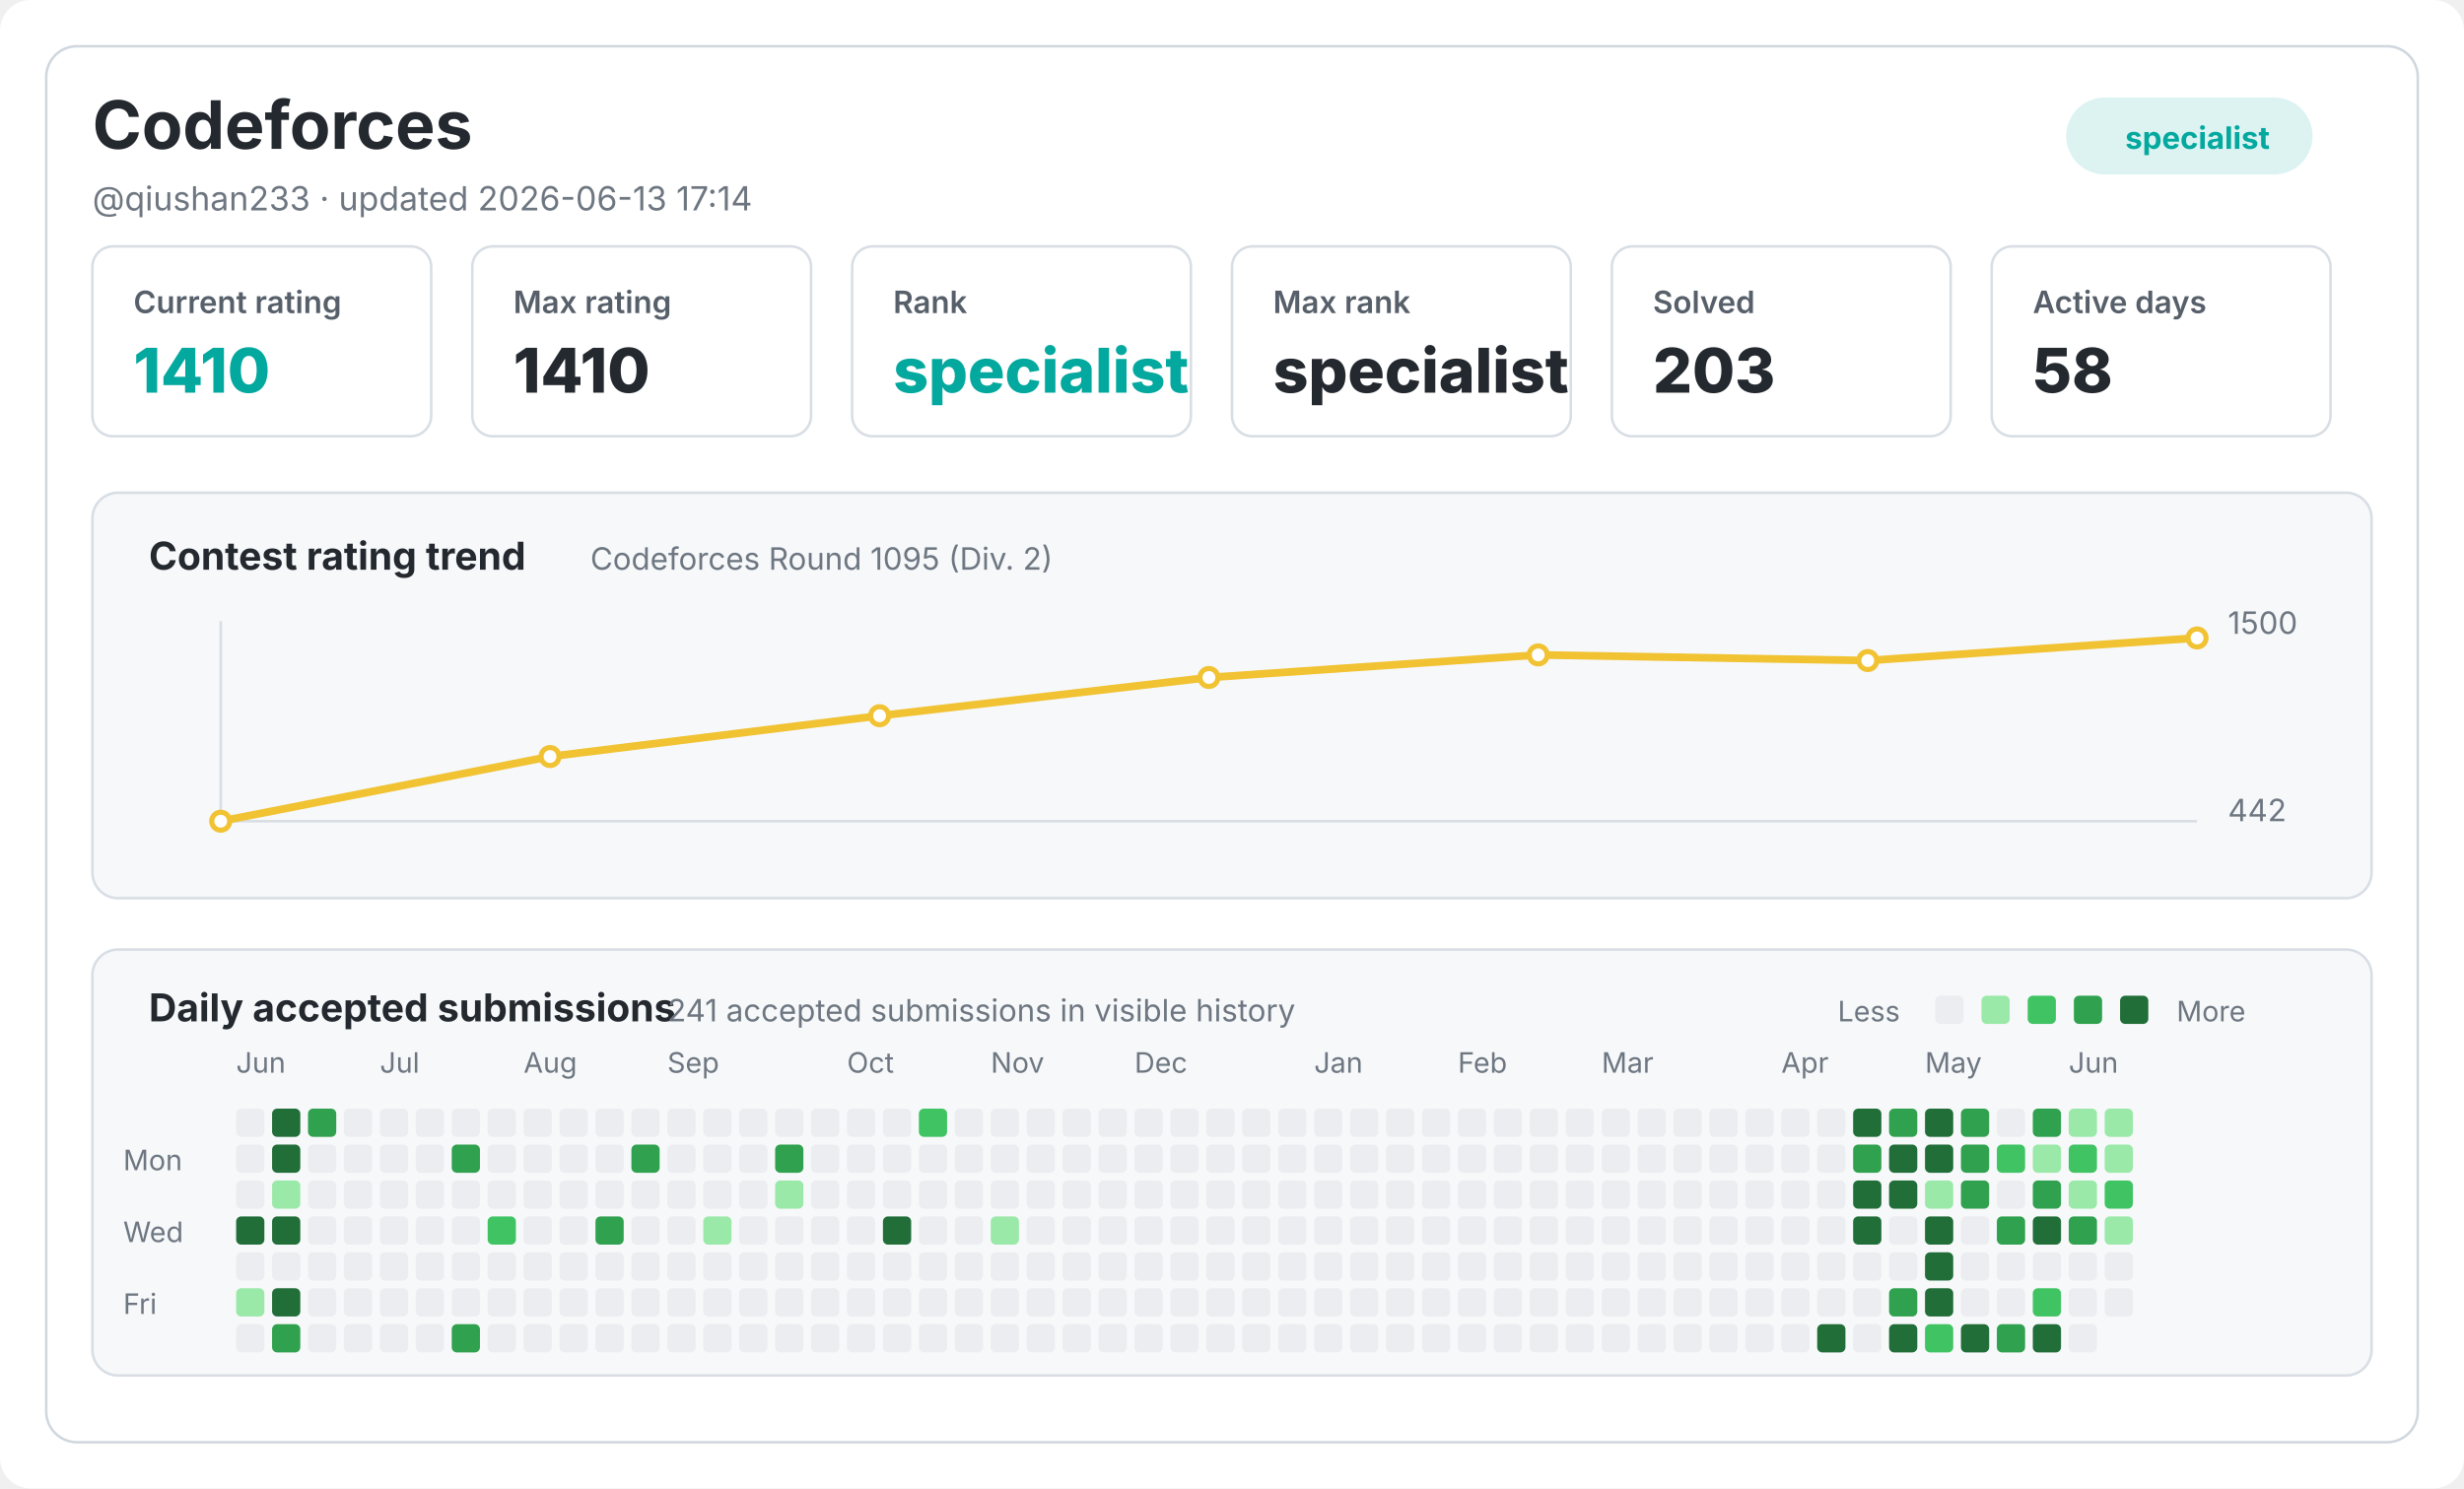
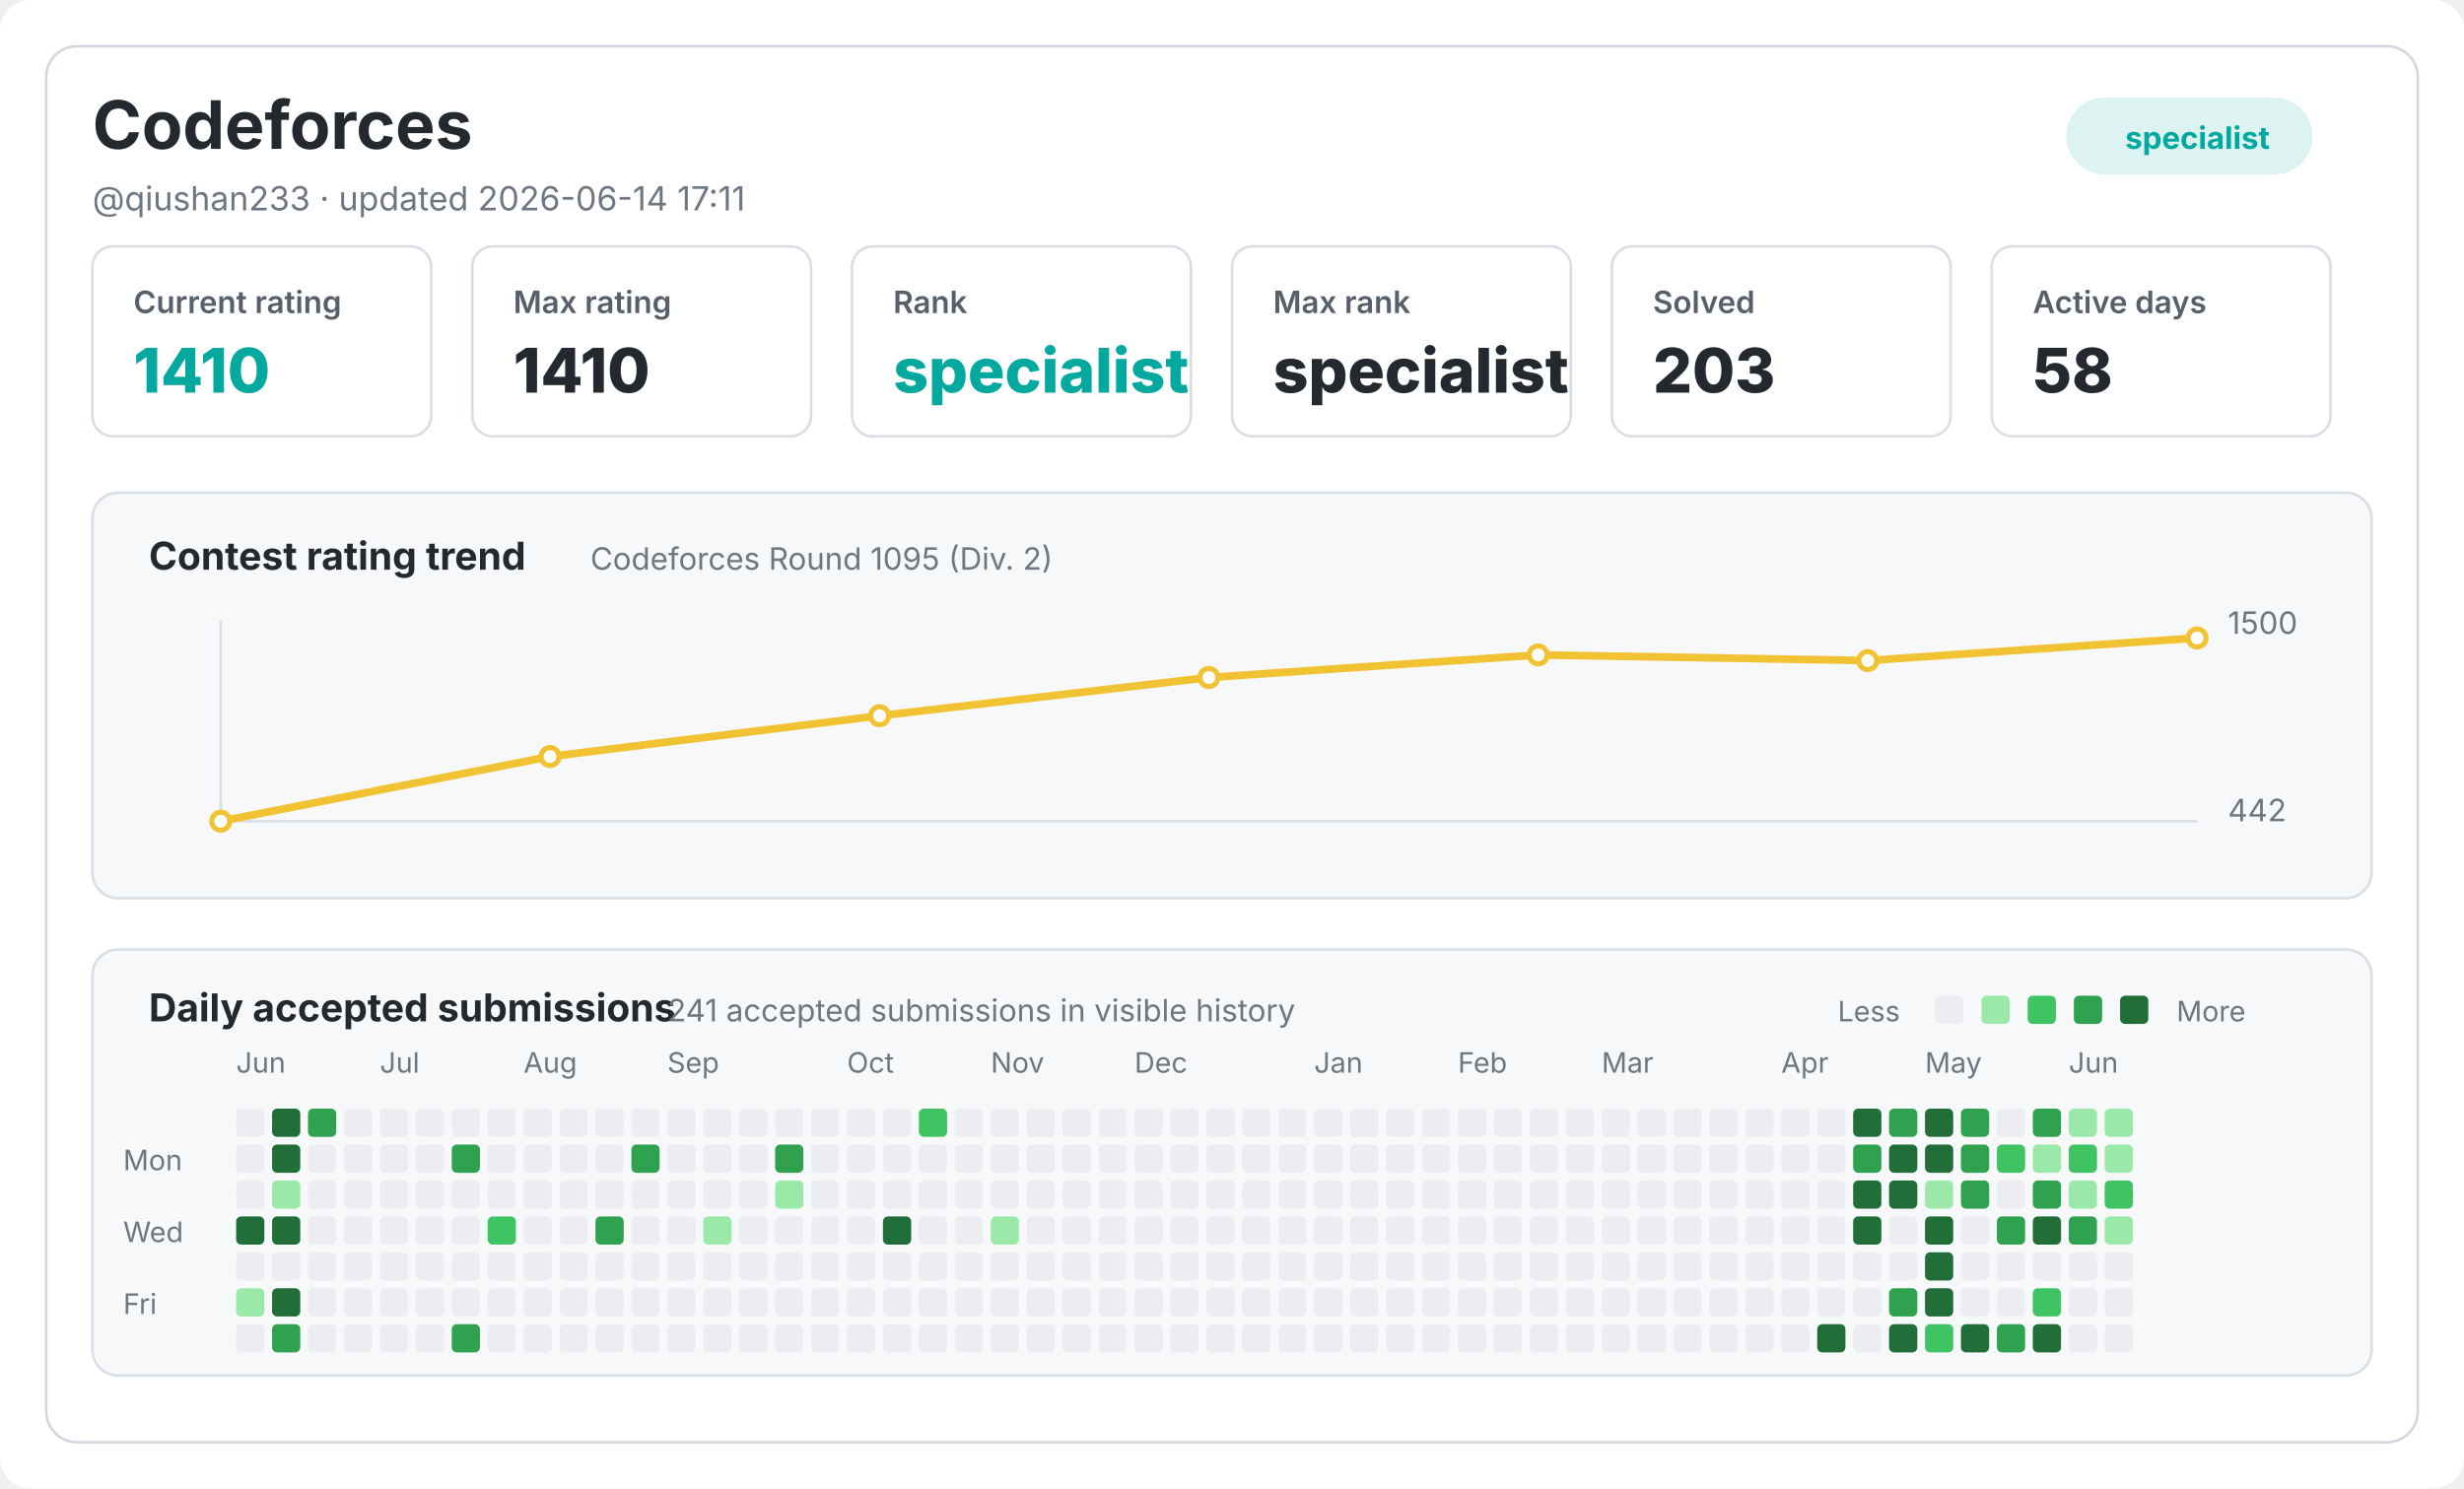
<svg xmlns="http://www.w3.org/2000/svg" width="960" height="580" viewBox="0 0 960 580" role="img" aria-label="Codeforces statistics for qiushan233">
  <style>
  .bg { fill: #ffffff; }
  .shell { fill: #ffffff; stroke: #d0d7de; }
  .soft { fill: #f6f8fa; stroke: #d8dee4; }
  .metric-card { fill: #ffffff; stroke: #d8dee4; }
  .title { font: 700 26px -apple-system,BlinkMacSystemFont,"Segoe UI",sans-serif; fill: #24292f; }
  .subtitle { font: 13px -apple-system,BlinkMacSystemFont,"Segoe UI",sans-serif; fill: #6e7781; }
  .section-title { font: 700 15px -apple-system,BlinkMacSystemFont,"Segoe UI",sans-serif; fill: #24292f; }
  .metric-label { font: 600 12px -apple-system,BlinkMacSystemFont,"Segoe UI",sans-serif; fill: #57606a; }
  .metric-value { font: 800 24px -apple-system,BlinkMacSystemFont,"Segoe UI",sans-serif; fill: #24292f; }
  .muted { font: 12px -apple-system,BlinkMacSystemFont,"Segoe UI",sans-serif; fill: #6e7781; }
  .small { font-size: 11px; }
  .rank { fill: #03a89e; }
  .grid { stroke: #d8dee4; stroke-width: 1; }
  .badge-bg { fill: #03a89e; opacity: 0.14; }
  .badge-text { font: 700 12px -apple-system,BlinkMacSystemFont,"Segoe UI",sans-serif; fill: #03a89e; }
  .heat-cell { cursor: default; transition: stroke 0.12s ease, stroke-width 0.12s ease; }
  .heat-cell:hover { stroke: #0969da; stroke-width: 1.5; }
</style>
  <rect class="bg" width="960" height="580" rx="12" />
  <rect class="shell" x="18" y="18" width="924" height="544" rx="12" />
  <text x="36" y="58" class="title">Codeforces</text>
-   <text x="36" y="82" class="subtitle">@qiushan233 · updated 2026-06-13 17:14</text>
+   <text x="36" y="82" class="subtitle">@qiushan233 · updated 2026-06-14 17:11</text>
  <rect x="805" y="38" width="96" height="30" rx="15" class="badge-bg" />
  <text x="828" y="58" class="badge-text">specialist</text>
  <rect x="36" y="96" width="132" height="74" rx="8" class="metric-card" />
  <text x="52" y="122" class="metric-label">Current rating</text>
  <text x="52" y="153" class="metric-value rank">1410</text>
  <rect x="184" y="96" width="132" height="74" rx="8" class="metric-card" />
  <text x="200" y="122" class="metric-label">Max rating</text>
  <text x="200" y="153" class="metric-value">1410</text>
  <rect x="332" y="96" width="132" height="74" rx="8" class="metric-card" />
  <text x="348" y="122" class="metric-label">Rank</text>
  <text x="348" y="153" class="metric-value rank">specialist</text>
  <rect x="480" y="96" width="132" height="74" rx="8" class="metric-card" />
  <text x="496" y="122" class="metric-label">Max rank</text>
  <text x="496" y="153" class="metric-value">specialist</text>
  <rect x="628" y="96" width="132" height="74" rx="8" class="metric-card" />
  <text x="644" y="122" class="metric-label">Solved</text>
  <text x="644" y="153" class="metric-value">203</text>
  <rect x="776" y="96" width="132" height="74" rx="8" class="metric-card" />
  <text x="792" y="122" class="metric-label">Active days</text>
  <text x="792" y="153" class="metric-value">58</text>
  <rect class="soft" x="36" y="192" width="888" height="158" rx="10" />
  <text x="58" y="222" class="section-title">Contest rating trend</text>
  <text x="230" y="222" class="muted">Codeforces Round 1095 (Div. 2)</text>
  <line x1="86" y1="320" x2="856" y2="320" class="grid" />
  <line x1="86" y1="242" x2="86" y2="320" class="grid" />
  <text x="868" y="247" class="muted">1500</text>
  <text x="868" y="320" class="muted">442</text>
  <polyline points="86.0,320.0 214.3,294.8 342.7,278.9 471.0,264.0 599.3,255.2 727.7,257.4 856.0,248.6" fill="none" stroke="#f1c232" stroke-width="3" stroke-linecap="round" stroke-linejoin="round" />
  <circle cx="86.0" cy="320.0" r="3.5" fill="#fff" stroke="#f1c232" stroke-width="2" />
  <circle cx="214.3" cy="294.8" r="3.5" fill="#fff" stroke="#f1c232" stroke-width="2" />
  <circle cx="342.7" cy="278.9" r="3.5" fill="#fff" stroke="#f1c232" stroke-width="2" />
  <circle cx="471.0" cy="264.0" r="3.5" fill="#fff" stroke="#f1c232" stroke-width="2" />
  <circle cx="599.3" cy="255.2" r="3.5" fill="#fff" stroke="#f1c232" stroke-width="2" />
  <circle cx="727.7" cy="257.4" r="3.5" fill="#fff" stroke="#f1c232" stroke-width="2" />
  <circle cx="856.0" cy="248.6" r="3.5" fill="#fff" stroke="#f1c232" stroke-width="2" />
  <rect class="soft" x="36" y="370" width="888" height="166" rx="10" />
  <text x="58" y="398" class="section-title">Daily accepted submissions</text>
  <text x="260" y="398" class="muted">241 accepted submissions in visible history</text>
  <text x="92" y="418" class="muted small">Jun</text>
  <text x="148" y="418" class="muted small">Jul</text>
  <text x="204" y="418" class="muted small">Aug</text>
  <text x="260" y="418" class="muted small">Sep</text>
  <text x="330" y="418" class="muted small">Oct</text>
  <text x="386" y="418" class="muted small">Nov</text>
  <text x="442" y="418" class="muted small">Dec</text>
  <text x="512" y="418" class="muted small">Jan</text>
  <text x="568" y="418" class="muted small">Feb</text>
  <text x="624" y="418" class="muted small">Mar</text>
  <text x="694" y="418" class="muted small">Apr</text>
  <text x="750" y="418" class="muted small">May</text>
  <text x="806" y="418" class="muted small">Jun</text>
  <text x="48" y="456" class="muted small">Mon</text>
  <text x="48" y="484" class="muted small">Wed</text>
  <text x="48" y="512" class="muted small">Fri</text>
  <rect class="heat-cell" x="92" y="432" width="11" height="11" rx="2" fill="#ebedf0" />
  <rect class="heat-cell" x="92" y="446" width="11" height="11" rx="2" fill="#ebedf0" />
  <rect class="heat-cell" x="92" y="460" width="11" height="11" rx="2" fill="#ebedf0" />
  <rect class="heat-cell" x="92" y="474" width="11" height="11" rx="2" fill="#216e39" />
  <rect class="heat-cell" x="92" y="488" width="11" height="11" rx="2" fill="#ebedf0" />
  <rect class="heat-cell" x="92" y="502" width="11" height="11" rx="2" fill="#9be9a8" />
  <rect class="heat-cell" x="92" y="516" width="11" height="11" rx="2" fill="#ebedf0" />
  <rect class="heat-cell" x="106" y="432" width="11" height="11" rx="2" fill="#216e39" />
  <rect class="heat-cell" x="106" y="446" width="11" height="11" rx="2" fill="#216e39" />
  <rect class="heat-cell" x="106" y="460" width="11" height="11" rx="2" fill="#9be9a8" />
  <rect class="heat-cell" x="106" y="474" width="11" height="11" rx="2" fill="#216e39" />
  <rect class="heat-cell" x="106" y="488" width="11" height="11" rx="2" fill="#ebedf0" />
  <rect class="heat-cell" x="106" y="502" width="11" height="11" rx="2" fill="#216e39" />
  <rect class="heat-cell" x="106" y="516" width="11" height="11" rx="2" fill="#30a14e" />
  <rect class="heat-cell" x="120" y="432" width="11" height="11" rx="2" fill="#30a14e" />
  <rect class="heat-cell" x="120" y="446" width="11" height="11" rx="2" fill="#ebedf0" />
  <rect class="heat-cell" x="120" y="460" width="11" height="11" rx="2" fill="#ebedf0" />
  <rect class="heat-cell" x="120" y="474" width="11" height="11" rx="2" fill="#ebedf0" />
  <rect class="heat-cell" x="120" y="488" width="11" height="11" rx="2" fill="#ebedf0" />
  <rect class="heat-cell" x="120" y="502" width="11" height="11" rx="2" fill="#ebedf0" />
  <rect class="heat-cell" x="120" y="516" width="11" height="11" rx="2" fill="#ebedf0" />
  <rect class="heat-cell" x="134" y="432" width="11" height="11" rx="2" fill="#ebedf0" />
  <rect class="heat-cell" x="134" y="446" width="11" height="11" rx="2" fill="#ebedf0" />
  <rect class="heat-cell" x="134" y="460" width="11" height="11" rx="2" fill="#ebedf0" />
  <rect class="heat-cell" x="134" y="474" width="11" height="11" rx="2" fill="#ebedf0" />
  <rect class="heat-cell" x="134" y="488" width="11" height="11" rx="2" fill="#ebedf0" />
  <rect class="heat-cell" x="134" y="502" width="11" height="11" rx="2" fill="#ebedf0" />
  <rect class="heat-cell" x="134" y="516" width="11" height="11" rx="2" fill="#ebedf0" />
  <rect class="heat-cell" x="148" y="432" width="11" height="11" rx="2" fill="#ebedf0" />
  <rect class="heat-cell" x="148" y="446" width="11" height="11" rx="2" fill="#ebedf0" />
  <rect class="heat-cell" x="148" y="460" width="11" height="11" rx="2" fill="#ebedf0" />
  <rect class="heat-cell" x="148" y="474" width="11" height="11" rx="2" fill="#ebedf0" />
  <rect class="heat-cell" x="148" y="488" width="11" height="11" rx="2" fill="#ebedf0" />
  <rect class="heat-cell" x="148" y="502" width="11" height="11" rx="2" fill="#ebedf0" />
  <rect class="heat-cell" x="148" y="516" width="11" height="11" rx="2" fill="#ebedf0" />
  <rect class="heat-cell" x="162" y="432" width="11" height="11" rx="2" fill="#ebedf0" />
  <rect class="heat-cell" x="162" y="446" width="11" height="11" rx="2" fill="#ebedf0" />
  <rect class="heat-cell" x="162" y="460" width="11" height="11" rx="2" fill="#ebedf0" />
  <rect class="heat-cell" x="162" y="474" width="11" height="11" rx="2" fill="#ebedf0" />
  <rect class="heat-cell" x="162" y="488" width="11" height="11" rx="2" fill="#ebedf0" />
  <rect class="heat-cell" x="162" y="502" width="11" height="11" rx="2" fill="#ebedf0" />
  <rect class="heat-cell" x="162" y="516" width="11" height="11" rx="2" fill="#ebedf0" />
  <rect class="heat-cell" x="176" y="432" width="11" height="11" rx="2" fill="#ebedf0" />
  <rect class="heat-cell" x="176" y="446" width="11" height="11" rx="2" fill="#30a14e" />
  <rect class="heat-cell" x="176" y="460" width="11" height="11" rx="2" fill="#ebedf0" />
  <rect class="heat-cell" x="176" y="474" width="11" height="11" rx="2" fill="#ebedf0" />
  <rect class="heat-cell" x="176" y="488" width="11" height="11" rx="2" fill="#ebedf0" />
  <rect class="heat-cell" x="176" y="502" width="11" height="11" rx="2" fill="#ebedf0" />
  <rect class="heat-cell" x="176" y="516" width="11" height="11" rx="2" fill="#30a14e" />
  <rect class="heat-cell" x="190" y="432" width="11" height="11" rx="2" fill="#ebedf0" />
  <rect class="heat-cell" x="190" y="446" width="11" height="11" rx="2" fill="#ebedf0" />
  <rect class="heat-cell" x="190" y="460" width="11" height="11" rx="2" fill="#ebedf0" />
  <rect class="heat-cell" x="190" y="474" width="11" height="11" rx="2" fill="#40c463" />
  <rect class="heat-cell" x="190" y="488" width="11" height="11" rx="2" fill="#ebedf0" />
  <rect class="heat-cell" x="190" y="502" width="11" height="11" rx="2" fill="#ebedf0" />
  <rect class="heat-cell" x="190" y="516" width="11" height="11" rx="2" fill="#ebedf0" />
  <rect class="heat-cell" x="204" y="432" width="11" height="11" rx="2" fill="#ebedf0" />
  <rect class="heat-cell" x="204" y="446" width="11" height="11" rx="2" fill="#ebedf0" />
  <rect class="heat-cell" x="204" y="460" width="11" height="11" rx="2" fill="#ebedf0" />
  <rect class="heat-cell" x="204" y="474" width="11" height="11" rx="2" fill="#ebedf0" />
  <rect class="heat-cell" x="204" y="488" width="11" height="11" rx="2" fill="#ebedf0" />
  <rect class="heat-cell" x="204" y="502" width="11" height="11" rx="2" fill="#ebedf0" />
  <rect class="heat-cell" x="204" y="516" width="11" height="11" rx="2" fill="#ebedf0" />
  <rect class="heat-cell" x="218" y="432" width="11" height="11" rx="2" fill="#ebedf0" />
  <rect class="heat-cell" x="218" y="446" width="11" height="11" rx="2" fill="#ebedf0" />
  <rect class="heat-cell" x="218" y="460" width="11" height="11" rx="2" fill="#ebedf0" />
  <rect class="heat-cell" x="218" y="474" width="11" height="11" rx="2" fill="#ebedf0" />
  <rect class="heat-cell" x="218" y="488" width="11" height="11" rx="2" fill="#ebedf0" />
  <rect class="heat-cell" x="218" y="502" width="11" height="11" rx="2" fill="#ebedf0" />
  <rect class="heat-cell" x="218" y="516" width="11" height="11" rx="2" fill="#ebedf0" />
  <rect class="heat-cell" x="232" y="432" width="11" height="11" rx="2" fill="#ebedf0" />
  <rect class="heat-cell" x="232" y="446" width="11" height="11" rx="2" fill="#ebedf0" />
  <rect class="heat-cell" x="232" y="460" width="11" height="11" rx="2" fill="#ebedf0" />
  <rect class="heat-cell" x="232" y="474" width="11" height="11" rx="2" fill="#30a14e" />
  <rect class="heat-cell" x="232" y="488" width="11" height="11" rx="2" fill="#ebedf0" />
  <rect class="heat-cell" x="232" y="502" width="11" height="11" rx="2" fill="#ebedf0" />
  <rect class="heat-cell" x="232" y="516" width="11" height="11" rx="2" fill="#ebedf0" />
  <rect class="heat-cell" x="246" y="432" width="11" height="11" rx="2" fill="#ebedf0" />
  <rect class="heat-cell" x="246" y="446" width="11" height="11" rx="2" fill="#30a14e" />
  <rect class="heat-cell" x="246" y="460" width="11" height="11" rx="2" fill="#ebedf0" />
  <rect class="heat-cell" x="246" y="474" width="11" height="11" rx="2" fill="#ebedf0" />
  <rect class="heat-cell" x="246" y="488" width="11" height="11" rx="2" fill="#ebedf0" />
  <rect class="heat-cell" x="246" y="502" width="11" height="11" rx="2" fill="#ebedf0" />
  <rect class="heat-cell" x="246" y="516" width="11" height="11" rx="2" fill="#ebedf0" />
  <rect class="heat-cell" x="260" y="432" width="11" height="11" rx="2" fill="#ebedf0" />
  <rect class="heat-cell" x="260" y="446" width="11" height="11" rx="2" fill="#ebedf0" />
  <rect class="heat-cell" x="260" y="460" width="11" height="11" rx="2" fill="#ebedf0" />
  <rect class="heat-cell" x="260" y="474" width="11" height="11" rx="2" fill="#ebedf0" />
  <rect class="heat-cell" x="260" y="488" width="11" height="11" rx="2" fill="#ebedf0" />
  <rect class="heat-cell" x="260" y="502" width="11" height="11" rx="2" fill="#ebedf0" />
  <rect class="heat-cell" x="260" y="516" width="11" height="11" rx="2" fill="#ebedf0" />
  <rect class="heat-cell" x="274" y="432" width="11" height="11" rx="2" fill="#ebedf0" />
  <rect class="heat-cell" x="274" y="446" width="11" height="11" rx="2" fill="#ebedf0" />
  <rect class="heat-cell" x="274" y="460" width="11" height="11" rx="2" fill="#ebedf0" />
  <rect class="heat-cell" x="274" y="474" width="11" height="11" rx="2" fill="#9be9a8" />
  <rect class="heat-cell" x="274" y="488" width="11" height="11" rx="2" fill="#ebedf0" />
  <rect class="heat-cell" x="274" y="502" width="11" height="11" rx="2" fill="#ebedf0" />
  <rect class="heat-cell" x="274" y="516" width="11" height="11" rx="2" fill="#ebedf0" />
  <rect class="heat-cell" x="288" y="432" width="11" height="11" rx="2" fill="#ebedf0" />
  <rect class="heat-cell" x="288" y="446" width="11" height="11" rx="2" fill="#ebedf0" />
  <rect class="heat-cell" x="288" y="460" width="11" height="11" rx="2" fill="#ebedf0" />
  <rect class="heat-cell" x="288" y="474" width="11" height="11" rx="2" fill="#ebedf0" />
  <rect class="heat-cell" x="288" y="488" width="11" height="11" rx="2" fill="#ebedf0" />
  <rect class="heat-cell" x="288" y="502" width="11" height="11" rx="2" fill="#ebedf0" />
  <rect class="heat-cell" x="288" y="516" width="11" height="11" rx="2" fill="#ebedf0" />
  <rect class="heat-cell" x="302" y="432" width="11" height="11" rx="2" fill="#ebedf0" />
  <rect class="heat-cell" x="302" y="446" width="11" height="11" rx="2" fill="#30a14e" />
  <rect class="heat-cell" x="302" y="460" width="11" height="11" rx="2" fill="#9be9a8" />
  <rect class="heat-cell" x="302" y="474" width="11" height="11" rx="2" fill="#ebedf0" />
  <rect class="heat-cell" x="302" y="488" width="11" height="11" rx="2" fill="#ebedf0" />
  <rect class="heat-cell" x="302" y="502" width="11" height="11" rx="2" fill="#ebedf0" />
  <rect class="heat-cell" x="302" y="516" width="11" height="11" rx="2" fill="#ebedf0" />
  <rect class="heat-cell" x="316" y="432" width="11" height="11" rx="2" fill="#ebedf0" />
  <rect class="heat-cell" x="316" y="446" width="11" height="11" rx="2" fill="#ebedf0" />
  <rect class="heat-cell" x="316" y="460" width="11" height="11" rx="2" fill="#ebedf0" />
  <rect class="heat-cell" x="316" y="474" width="11" height="11" rx="2" fill="#ebedf0" />
  <rect class="heat-cell" x="316" y="488" width="11" height="11" rx="2" fill="#ebedf0" />
  <rect class="heat-cell" x="316" y="502" width="11" height="11" rx="2" fill="#ebedf0" />
  <rect class="heat-cell" x="316" y="516" width="11" height="11" rx="2" fill="#ebedf0" />
  <rect class="heat-cell" x="330" y="432" width="11" height="11" rx="2" fill="#ebedf0" />
  <rect class="heat-cell" x="330" y="446" width="11" height="11" rx="2" fill="#ebedf0" />
  <rect class="heat-cell" x="330" y="460" width="11" height="11" rx="2" fill="#ebedf0" />
  <rect class="heat-cell" x="330" y="474" width="11" height="11" rx="2" fill="#ebedf0" />
  <rect class="heat-cell" x="330" y="488" width="11" height="11" rx="2" fill="#ebedf0" />
  <rect class="heat-cell" x="330" y="502" width="11" height="11" rx="2" fill="#ebedf0" />
  <rect class="heat-cell" x="330" y="516" width="11" height="11" rx="2" fill="#ebedf0" />
  <rect class="heat-cell" x="344" y="432" width="11" height="11" rx="2" fill="#ebedf0" />
  <rect class="heat-cell" x="344" y="446" width="11" height="11" rx="2" fill="#ebedf0" />
  <rect class="heat-cell" x="344" y="460" width="11" height="11" rx="2" fill="#ebedf0" />
  <rect class="heat-cell" x="344" y="474" width="11" height="11" rx="2" fill="#216e39" />
  <rect class="heat-cell" x="344" y="488" width="11" height="11" rx="2" fill="#ebedf0" />
  <rect class="heat-cell" x="344" y="502" width="11" height="11" rx="2" fill="#ebedf0" />
  <rect class="heat-cell" x="344" y="516" width="11" height="11" rx="2" fill="#ebedf0" />
  <rect class="heat-cell" x="358" y="432" width="11" height="11" rx="2" fill="#40c463" />
  <rect class="heat-cell" x="358" y="446" width="11" height="11" rx="2" fill="#ebedf0" />
  <rect class="heat-cell" x="358" y="460" width="11" height="11" rx="2" fill="#ebedf0" />
  <rect class="heat-cell" x="358" y="474" width="11" height="11" rx="2" fill="#ebedf0" />
  <rect class="heat-cell" x="358" y="488" width="11" height="11" rx="2" fill="#ebedf0" />
  <rect class="heat-cell" x="358" y="502" width="11" height="11" rx="2" fill="#ebedf0" />
  <rect class="heat-cell" x="358" y="516" width="11" height="11" rx="2" fill="#ebedf0" />
  <rect class="heat-cell" x="372" y="432" width="11" height="11" rx="2" fill="#ebedf0" />
  <rect class="heat-cell" x="372" y="446" width="11" height="11" rx="2" fill="#ebedf0" />
  <rect class="heat-cell" x="372" y="460" width="11" height="11" rx="2" fill="#ebedf0" />
  <rect class="heat-cell" x="372" y="474" width="11" height="11" rx="2" fill="#ebedf0" />
  <rect class="heat-cell" x="372" y="488" width="11" height="11" rx="2" fill="#ebedf0" />
  <rect class="heat-cell" x="372" y="502" width="11" height="11" rx="2" fill="#ebedf0" />
  <rect class="heat-cell" x="372" y="516" width="11" height="11" rx="2" fill="#ebedf0" />
  <rect class="heat-cell" x="386" y="432" width="11" height="11" rx="2" fill="#ebedf0" />
  <rect class="heat-cell" x="386" y="446" width="11" height="11" rx="2" fill="#ebedf0" />
  <rect class="heat-cell" x="386" y="460" width="11" height="11" rx="2" fill="#ebedf0" />
  <rect class="heat-cell" x="386" y="474" width="11" height="11" rx="2" fill="#9be9a8" />
  <rect class="heat-cell" x="386" y="488" width="11" height="11" rx="2" fill="#ebedf0" />
  <rect class="heat-cell" x="386" y="502" width="11" height="11" rx="2" fill="#ebedf0" />
  <rect class="heat-cell" x="386" y="516" width="11" height="11" rx="2" fill="#ebedf0" />
  <rect class="heat-cell" x="400" y="432" width="11" height="11" rx="2" fill="#ebedf0" />
  <rect class="heat-cell" x="400" y="446" width="11" height="11" rx="2" fill="#ebedf0" />
  <rect class="heat-cell" x="400" y="460" width="11" height="11" rx="2" fill="#ebedf0" />
  <rect class="heat-cell" x="400" y="474" width="11" height="11" rx="2" fill="#ebedf0" />
  <rect class="heat-cell" x="400" y="488" width="11" height="11" rx="2" fill="#ebedf0" />
  <rect class="heat-cell" x="400" y="502" width="11" height="11" rx="2" fill="#ebedf0" />
  <rect class="heat-cell" x="400" y="516" width="11" height="11" rx="2" fill="#ebedf0" />
  <rect class="heat-cell" x="414" y="432" width="11" height="11" rx="2" fill="#ebedf0" />
  <rect class="heat-cell" x="414" y="446" width="11" height="11" rx="2" fill="#ebedf0" />
  <rect class="heat-cell" x="414" y="460" width="11" height="11" rx="2" fill="#ebedf0" />
  <rect class="heat-cell" x="414" y="474" width="11" height="11" rx="2" fill="#ebedf0" />
  <rect class="heat-cell" x="414" y="488" width="11" height="11" rx="2" fill="#ebedf0" />
  <rect class="heat-cell" x="414" y="502" width="11" height="11" rx="2" fill="#ebedf0" />
  <rect class="heat-cell" x="414" y="516" width="11" height="11" rx="2" fill="#ebedf0" />
  <rect class="heat-cell" x="428" y="432" width="11" height="11" rx="2" fill="#ebedf0" />
  <rect class="heat-cell" x="428" y="446" width="11" height="11" rx="2" fill="#ebedf0" />
  <rect class="heat-cell" x="428" y="460" width="11" height="11" rx="2" fill="#ebedf0" />
  <rect class="heat-cell" x="428" y="474" width="11" height="11" rx="2" fill="#ebedf0" />
  <rect class="heat-cell" x="428" y="488" width="11" height="11" rx="2" fill="#ebedf0" />
  <rect class="heat-cell" x="428" y="502" width="11" height="11" rx="2" fill="#ebedf0" />
  <rect class="heat-cell" x="428" y="516" width="11" height="11" rx="2" fill="#ebedf0" />
  <rect class="heat-cell" x="442" y="432" width="11" height="11" rx="2" fill="#ebedf0" />
  <rect class="heat-cell" x="442" y="446" width="11" height="11" rx="2" fill="#ebedf0" />
  <rect class="heat-cell" x="442" y="460" width="11" height="11" rx="2" fill="#ebedf0" />
  <rect class="heat-cell" x="442" y="474" width="11" height="11" rx="2" fill="#ebedf0" />
  <rect class="heat-cell" x="442" y="488" width="11" height="11" rx="2" fill="#ebedf0" />
  <rect class="heat-cell" x="442" y="502" width="11" height="11" rx="2" fill="#ebedf0" />
  <rect class="heat-cell" x="442" y="516" width="11" height="11" rx="2" fill="#ebedf0" />
  <rect class="heat-cell" x="456" y="432" width="11" height="11" rx="2" fill="#ebedf0" />
  <rect class="heat-cell" x="456" y="446" width="11" height="11" rx="2" fill="#ebedf0" />
  <rect class="heat-cell" x="456" y="460" width="11" height="11" rx="2" fill="#ebedf0" />
  <rect class="heat-cell" x="456" y="474" width="11" height="11" rx="2" fill="#ebedf0" />
  <rect class="heat-cell" x="456" y="488" width="11" height="11" rx="2" fill="#ebedf0" />
  <rect class="heat-cell" x="456" y="502" width="11" height="11" rx="2" fill="#ebedf0" />
  <rect class="heat-cell" x="456" y="516" width="11" height="11" rx="2" fill="#ebedf0" />
  <rect class="heat-cell" x="470" y="432" width="11" height="11" rx="2" fill="#ebedf0" />
  <rect class="heat-cell" x="470" y="446" width="11" height="11" rx="2" fill="#ebedf0" />
  <rect class="heat-cell" x="470" y="460" width="11" height="11" rx="2" fill="#ebedf0" />
  <rect class="heat-cell" x="470" y="474" width="11" height="11" rx="2" fill="#ebedf0" />
  <rect class="heat-cell" x="470" y="488" width="11" height="11" rx="2" fill="#ebedf0" />
  <rect class="heat-cell" x="470" y="502" width="11" height="11" rx="2" fill="#ebedf0" />
  <rect class="heat-cell" x="470" y="516" width="11" height="11" rx="2" fill="#ebedf0" />
  <rect class="heat-cell" x="484" y="432" width="11" height="11" rx="2" fill="#ebedf0" />
  <rect class="heat-cell" x="484" y="446" width="11" height="11" rx="2" fill="#ebedf0" />
  <rect class="heat-cell" x="484" y="460" width="11" height="11" rx="2" fill="#ebedf0" />
  <rect class="heat-cell" x="484" y="474" width="11" height="11" rx="2" fill="#ebedf0" />
  <rect class="heat-cell" x="484" y="488" width="11" height="11" rx="2" fill="#ebedf0" />
  <rect class="heat-cell" x="484" y="502" width="11" height="11" rx="2" fill="#ebedf0" />
  <rect class="heat-cell" x="484" y="516" width="11" height="11" rx="2" fill="#ebedf0" />
  <rect class="heat-cell" x="498" y="432" width="11" height="11" rx="2" fill="#ebedf0" />
  <rect class="heat-cell" x="498" y="446" width="11" height="11" rx="2" fill="#ebedf0" />
  <rect class="heat-cell" x="498" y="460" width="11" height="11" rx="2" fill="#ebedf0" />
  <rect class="heat-cell" x="498" y="474" width="11" height="11" rx="2" fill="#ebedf0" />
  <rect class="heat-cell" x="498" y="488" width="11" height="11" rx="2" fill="#ebedf0" />
  <rect class="heat-cell" x="498" y="502" width="11" height="11" rx="2" fill="#ebedf0" />
  <rect class="heat-cell" x="498" y="516" width="11" height="11" rx="2" fill="#ebedf0" />
  <rect class="heat-cell" x="512" y="432" width="11" height="11" rx="2" fill="#ebedf0" />
  <rect class="heat-cell" x="512" y="446" width="11" height="11" rx="2" fill="#ebedf0" />
  <rect class="heat-cell" x="512" y="460" width="11" height="11" rx="2" fill="#ebedf0" />
  <rect class="heat-cell" x="512" y="474" width="11" height="11" rx="2" fill="#ebedf0" />
  <rect class="heat-cell" x="512" y="488" width="11" height="11" rx="2" fill="#ebedf0" />
  <rect class="heat-cell" x="512" y="502" width="11" height="11" rx="2" fill="#ebedf0" />
  <rect class="heat-cell" x="512" y="516" width="11" height="11" rx="2" fill="#ebedf0" />
  <rect class="heat-cell" x="526" y="432" width="11" height="11" rx="2" fill="#ebedf0" />
  <rect class="heat-cell" x="526" y="446" width="11" height="11" rx="2" fill="#ebedf0" />
  <rect class="heat-cell" x="526" y="460" width="11" height="11" rx="2" fill="#ebedf0" />
  <rect class="heat-cell" x="526" y="474" width="11" height="11" rx="2" fill="#ebedf0" />
  <rect class="heat-cell" x="526" y="488" width="11" height="11" rx="2" fill="#ebedf0" />
  <rect class="heat-cell" x="526" y="502" width="11" height="11" rx="2" fill="#ebedf0" />
  <rect class="heat-cell" x="526" y="516" width="11" height="11" rx="2" fill="#ebedf0" />
  <rect class="heat-cell" x="540" y="432" width="11" height="11" rx="2" fill="#ebedf0" />
  <rect class="heat-cell" x="540" y="446" width="11" height="11" rx="2" fill="#ebedf0" />
  <rect class="heat-cell" x="540" y="460" width="11" height="11" rx="2" fill="#ebedf0" />
  <rect class="heat-cell" x="540" y="474" width="11" height="11" rx="2" fill="#ebedf0" />
  <rect class="heat-cell" x="540" y="488" width="11" height="11" rx="2" fill="#ebedf0" />
  <rect class="heat-cell" x="540" y="502" width="11" height="11" rx="2" fill="#ebedf0" />
  <rect class="heat-cell" x="540" y="516" width="11" height="11" rx="2" fill="#ebedf0" />
  <rect class="heat-cell" x="554" y="432" width="11" height="11" rx="2" fill="#ebedf0" />
  <rect class="heat-cell" x="554" y="446" width="11" height="11" rx="2" fill="#ebedf0" />
  <rect class="heat-cell" x="554" y="460" width="11" height="11" rx="2" fill="#ebedf0" />
  <rect class="heat-cell" x="554" y="474" width="11" height="11" rx="2" fill="#ebedf0" />
  <rect class="heat-cell" x="554" y="488" width="11" height="11" rx="2" fill="#ebedf0" />
  <rect class="heat-cell" x="554" y="502" width="11" height="11" rx="2" fill="#ebedf0" />
  <rect class="heat-cell" x="554" y="516" width="11" height="11" rx="2" fill="#ebedf0" />
  <rect class="heat-cell" x="568" y="432" width="11" height="11" rx="2" fill="#ebedf0" />
  <rect class="heat-cell" x="568" y="446" width="11" height="11" rx="2" fill="#ebedf0" />
  <rect class="heat-cell" x="568" y="460" width="11" height="11" rx="2" fill="#ebedf0" />
  <rect class="heat-cell" x="568" y="474" width="11" height="11" rx="2" fill="#ebedf0" />
  <rect class="heat-cell" x="568" y="488" width="11" height="11" rx="2" fill="#ebedf0" />
  <rect class="heat-cell" x="568" y="502" width="11" height="11" rx="2" fill="#ebedf0" />
  <rect class="heat-cell" x="568" y="516" width="11" height="11" rx="2" fill="#ebedf0" />
  <rect class="heat-cell" x="582" y="432" width="11" height="11" rx="2" fill="#ebedf0" />
  <rect class="heat-cell" x="582" y="446" width="11" height="11" rx="2" fill="#ebedf0" />
  <rect class="heat-cell" x="582" y="460" width="11" height="11" rx="2" fill="#ebedf0" />
  <rect class="heat-cell" x="582" y="474" width="11" height="11" rx="2" fill="#ebedf0" />
  <rect class="heat-cell" x="582" y="488" width="11" height="11" rx="2" fill="#ebedf0" />
  <rect class="heat-cell" x="582" y="502" width="11" height="11" rx="2" fill="#ebedf0" />
  <rect class="heat-cell" x="582" y="516" width="11" height="11" rx="2" fill="#ebedf0" />
  <rect class="heat-cell" x="596" y="432" width="11" height="11" rx="2" fill="#ebedf0" />
  <rect class="heat-cell" x="596" y="446" width="11" height="11" rx="2" fill="#ebedf0" />
  <rect class="heat-cell" x="596" y="460" width="11" height="11" rx="2" fill="#ebedf0" />
  <rect class="heat-cell" x="596" y="474" width="11" height="11" rx="2" fill="#ebedf0" />
  <rect class="heat-cell" x="596" y="488" width="11" height="11" rx="2" fill="#ebedf0" />
  <rect class="heat-cell" x="596" y="502" width="11" height="11" rx="2" fill="#ebedf0" />
  <rect class="heat-cell" x="596" y="516" width="11" height="11" rx="2" fill="#ebedf0" />
  <rect class="heat-cell" x="610" y="432" width="11" height="11" rx="2" fill="#ebedf0" />
  <rect class="heat-cell" x="610" y="446" width="11" height="11" rx="2" fill="#ebedf0" />
  <rect class="heat-cell" x="610" y="460" width="11" height="11" rx="2" fill="#ebedf0" />
  <rect class="heat-cell" x="610" y="474" width="11" height="11" rx="2" fill="#ebedf0" />
  <rect class="heat-cell" x="610" y="488" width="11" height="11" rx="2" fill="#ebedf0" />
  <rect class="heat-cell" x="610" y="502" width="11" height="11" rx="2" fill="#ebedf0" />
  <rect class="heat-cell" x="610" y="516" width="11" height="11" rx="2" fill="#ebedf0" />
  <rect class="heat-cell" x="624" y="432" width="11" height="11" rx="2" fill="#ebedf0" />
  <rect class="heat-cell" x="624" y="446" width="11" height="11" rx="2" fill="#ebedf0" />
  <rect class="heat-cell" x="624" y="460" width="11" height="11" rx="2" fill="#ebedf0" />
  <rect class="heat-cell" x="624" y="474" width="11" height="11" rx="2" fill="#ebedf0" />
  <rect class="heat-cell" x="624" y="488" width="11" height="11" rx="2" fill="#ebedf0" />
  <rect class="heat-cell" x="624" y="502" width="11" height="11" rx="2" fill="#ebedf0" />
  <rect class="heat-cell" x="624" y="516" width="11" height="11" rx="2" fill="#ebedf0" />
  <rect class="heat-cell" x="638" y="432" width="11" height="11" rx="2" fill="#ebedf0" />
  <rect class="heat-cell" x="638" y="446" width="11" height="11" rx="2" fill="#ebedf0" />
  <rect class="heat-cell" x="638" y="460" width="11" height="11" rx="2" fill="#ebedf0" />
  <rect class="heat-cell" x="638" y="474" width="11" height="11" rx="2" fill="#ebedf0" />
  <rect class="heat-cell" x="638" y="488" width="11" height="11" rx="2" fill="#ebedf0" />
  <rect class="heat-cell" x="638" y="502" width="11" height="11" rx="2" fill="#ebedf0" />
  <rect class="heat-cell" x="638" y="516" width="11" height="11" rx="2" fill="#ebedf0" />
  <rect class="heat-cell" x="652" y="432" width="11" height="11" rx="2" fill="#ebedf0" />
  <rect class="heat-cell" x="652" y="446" width="11" height="11" rx="2" fill="#ebedf0" />
  <rect class="heat-cell" x="652" y="460" width="11" height="11" rx="2" fill="#ebedf0" />
  <rect class="heat-cell" x="652" y="474" width="11" height="11" rx="2" fill="#ebedf0" />
  <rect class="heat-cell" x="652" y="488" width="11" height="11" rx="2" fill="#ebedf0" />
  <rect class="heat-cell" x="652" y="502" width="11" height="11" rx="2" fill="#ebedf0" />
  <rect class="heat-cell" x="652" y="516" width="11" height="11" rx="2" fill="#ebedf0" />
  <rect class="heat-cell" x="666" y="432" width="11" height="11" rx="2" fill="#ebedf0" />
  <rect class="heat-cell" x="666" y="446" width="11" height="11" rx="2" fill="#ebedf0" />
  <rect class="heat-cell" x="666" y="460" width="11" height="11" rx="2" fill="#ebedf0" />
  <rect class="heat-cell" x="666" y="474" width="11" height="11" rx="2" fill="#ebedf0" />
  <rect class="heat-cell" x="666" y="488" width="11" height="11" rx="2" fill="#ebedf0" />
  <rect class="heat-cell" x="666" y="502" width="11" height="11" rx="2" fill="#ebedf0" />
  <rect class="heat-cell" x="666" y="516" width="11" height="11" rx="2" fill="#ebedf0" />
  <rect class="heat-cell" x="680" y="432" width="11" height="11" rx="2" fill="#ebedf0" />
  <rect class="heat-cell" x="680" y="446" width="11" height="11" rx="2" fill="#ebedf0" />
  <rect class="heat-cell" x="680" y="460" width="11" height="11" rx="2" fill="#ebedf0" />
  <rect class="heat-cell" x="680" y="474" width="11" height="11" rx="2" fill="#ebedf0" />
  <rect class="heat-cell" x="680" y="488" width="11" height="11" rx="2" fill="#ebedf0" />
  <rect class="heat-cell" x="680" y="502" width="11" height="11" rx="2" fill="#ebedf0" />
  <rect class="heat-cell" x="680" y="516" width="11" height="11" rx="2" fill="#ebedf0" />
  <rect class="heat-cell" x="694" y="432" width="11" height="11" rx="2" fill="#ebedf0" />
  <rect class="heat-cell" x="694" y="446" width="11" height="11" rx="2" fill="#ebedf0" />
  <rect class="heat-cell" x="694" y="460" width="11" height="11" rx="2" fill="#ebedf0" />
  <rect class="heat-cell" x="694" y="474" width="11" height="11" rx="2" fill="#ebedf0" />
  <rect class="heat-cell" x="694" y="488" width="11" height="11" rx="2" fill="#ebedf0" />
  <rect class="heat-cell" x="694" y="502" width="11" height="11" rx="2" fill="#ebedf0" />
  <rect class="heat-cell" x="694" y="516" width="11" height="11" rx="2" fill="#ebedf0" />
  <rect class="heat-cell" x="708" y="432" width="11" height="11" rx="2" fill="#ebedf0" />
  <rect class="heat-cell" x="708" y="446" width="11" height="11" rx="2" fill="#ebedf0" />
  <rect class="heat-cell" x="708" y="460" width="11" height="11" rx="2" fill="#ebedf0" />
  <rect class="heat-cell" x="708" y="474" width="11" height="11" rx="2" fill="#ebedf0" />
  <rect class="heat-cell" x="708" y="488" width="11" height="11" rx="2" fill="#ebedf0" />
  <rect class="heat-cell" x="708" y="502" width="11" height="11" rx="2" fill="#ebedf0" />
  <rect class="heat-cell" x="708" y="516" width="11" height="11" rx="2" fill="#216e39" />
  <rect class="heat-cell" x="722" y="432" width="11" height="11" rx="2" fill="#216e39" />
  <rect class="heat-cell" x="722" y="446" width="11" height="11" rx="2" fill="#30a14e" />
  <rect class="heat-cell" x="722" y="460" width="11" height="11" rx="2" fill="#216e39" />
  <rect class="heat-cell" x="722" y="474" width="11" height="11" rx="2" fill="#216e39" />
  <rect class="heat-cell" x="722" y="488" width="11" height="11" rx="2" fill="#ebedf0" />
  <rect class="heat-cell" x="722" y="502" width="11" height="11" rx="2" fill="#ebedf0" />
  <rect class="heat-cell" x="722" y="516" width="11" height="11" rx="2" fill="#ebedf0" />
  <rect class="heat-cell" x="736" y="432" width="11" height="11" rx="2" fill="#30a14e" />
  <rect class="heat-cell" x="736" y="446" width="11" height="11" rx="2" fill="#216e39" />
  <rect class="heat-cell" x="736" y="460" width="11" height="11" rx="2" fill="#216e39" />
  <rect class="heat-cell" x="736" y="474" width="11" height="11" rx="2" fill="#ebedf0" />
  <rect class="heat-cell" x="736" y="488" width="11" height="11" rx="2" fill="#ebedf0" />
  <rect class="heat-cell" x="736" y="502" width="11" height="11" rx="2" fill="#30a14e" />
  <rect class="heat-cell" x="736" y="516" width="11" height="11" rx="2" fill="#216e39" />
  <rect class="heat-cell" x="750" y="432" width="11" height="11" rx="2" fill="#216e39" />
  <rect class="heat-cell" x="750" y="446" width="11" height="11" rx="2" fill="#216e39" />
  <rect class="heat-cell" x="750" y="460" width="11" height="11" rx="2" fill="#9be9a8" />
  <rect class="heat-cell" x="750" y="474" width="11" height="11" rx="2" fill="#216e39" />
  <rect class="heat-cell" x="750" y="488" width="11" height="11" rx="2" fill="#216e39" />
  <rect class="heat-cell" x="750" y="502" width="11" height="11" rx="2" fill="#216e39" />
  <rect class="heat-cell" x="750" y="516" width="11" height="11" rx="2" fill="#40c463" />
  <rect class="heat-cell" x="764" y="432" width="11" height="11" rx="2" fill="#30a14e" />
  <rect class="heat-cell" x="764" y="446" width="11" height="11" rx="2" fill="#30a14e" />
  <rect class="heat-cell" x="764" y="460" width="11" height="11" rx="2" fill="#30a14e" />
  <rect class="heat-cell" x="764" y="474" width="11" height="11" rx="2" fill="#ebedf0" />
  <rect class="heat-cell" x="764" y="488" width="11" height="11" rx="2" fill="#ebedf0" />
  <rect class="heat-cell" x="764" y="502" width="11" height="11" rx="2" fill="#ebedf0" />
  <rect class="heat-cell" x="764" y="516" width="11" height="11" rx="2" fill="#216e39" />
  <rect class="heat-cell" x="778" y="432" width="11" height="11" rx="2" fill="#ebedf0" />
  <rect class="heat-cell" x="778" y="446" width="11" height="11" rx="2" fill="#40c463" />
  <rect class="heat-cell" x="778" y="460" width="11" height="11" rx="2" fill="#ebedf0" />
  <rect class="heat-cell" x="778" y="474" width="11" height="11" rx="2" fill="#30a14e" />
  <rect class="heat-cell" x="778" y="488" width="11" height="11" rx="2" fill="#ebedf0" />
  <rect class="heat-cell" x="778" y="502" width="11" height="11" rx="2" fill="#ebedf0" />
  <rect class="heat-cell" x="778" y="516" width="11" height="11" rx="2" fill="#30a14e" />
  <rect class="heat-cell" x="792" y="432" width="11" height="11" rx="2" fill="#30a14e" />
  <rect class="heat-cell" x="792" y="446" width="11" height="11" rx="2" fill="#9be9a8" />
  <rect class="heat-cell" x="792" y="460" width="11" height="11" rx="2" fill="#30a14e" />
  <rect class="heat-cell" x="792" y="474" width="11" height="11" rx="2" fill="#216e39" />
  <rect class="heat-cell" x="792" y="488" width="11" height="11" rx="2" fill="#ebedf0" />
  <rect class="heat-cell" x="792" y="502" width="11" height="11" rx="2" fill="#40c463" />
  <rect class="heat-cell" x="792" y="516" width="11" height="11" rx="2" fill="#216e39" />
  <rect class="heat-cell" x="806" y="432" width="11" height="11" rx="2" fill="#9be9a8" />
  <rect class="heat-cell" x="806" y="446" width="11" height="11" rx="2" fill="#40c463" />
  <rect class="heat-cell" x="806" y="460" width="11" height="11" rx="2" fill="#9be9a8" />
  <rect class="heat-cell" x="806" y="474" width="11" height="11" rx="2" fill="#30a14e" />
  <rect class="heat-cell" x="806" y="488" width="11" height="11" rx="2" fill="#ebedf0" />
  <rect class="heat-cell" x="806" y="502" width="11" height="11" rx="2" fill="#ebedf0" />
  <rect class="heat-cell" x="806" y="516" width="11" height="11" rx="2" fill="#ebedf0" />
  <rect class="heat-cell" x="820" y="432" width="11" height="11" rx="2" fill="#9be9a8" />
  <rect class="heat-cell" x="820" y="446" width="11" height="11" rx="2" fill="#9be9a8" />
  <rect class="heat-cell" x="820" y="460" width="11" height="11" rx="2" fill="#40c463" />
  <rect class="heat-cell" x="820" y="474" width="11" height="11" rx="2" fill="#9be9a8" />
  <rect class="heat-cell" x="820" y="488" width="11" height="11" rx="2" fill="#ebedf0" />
  <rect class="heat-cell" x="820" y="502" width="11" height="11" rx="2" fill="#ebedf0" />
+   <rect class="heat-cell" x="820" y="516" width="11" height="11" rx="2" fill="#ebedf0" />
  <text x="716" y="398" class="muted small">Less</text>
  <rect x="754" y="388" width="11" height="11" rx="2" fill="#ebedf0" />
  <rect x="772" y="388" width="11" height="11" rx="2" fill="#9be9a8" />
  <rect x="790" y="388" width="11" height="11" rx="2" fill="#40c463" />
  <rect x="808" y="388" width="11" height="11" rx="2" fill="#30a14e" />
  <rect x="826" y="388" width="11" height="11" rx="2" fill="#216e39" />
  <text x="848" y="398" class="muted small">More</text>
</svg>
